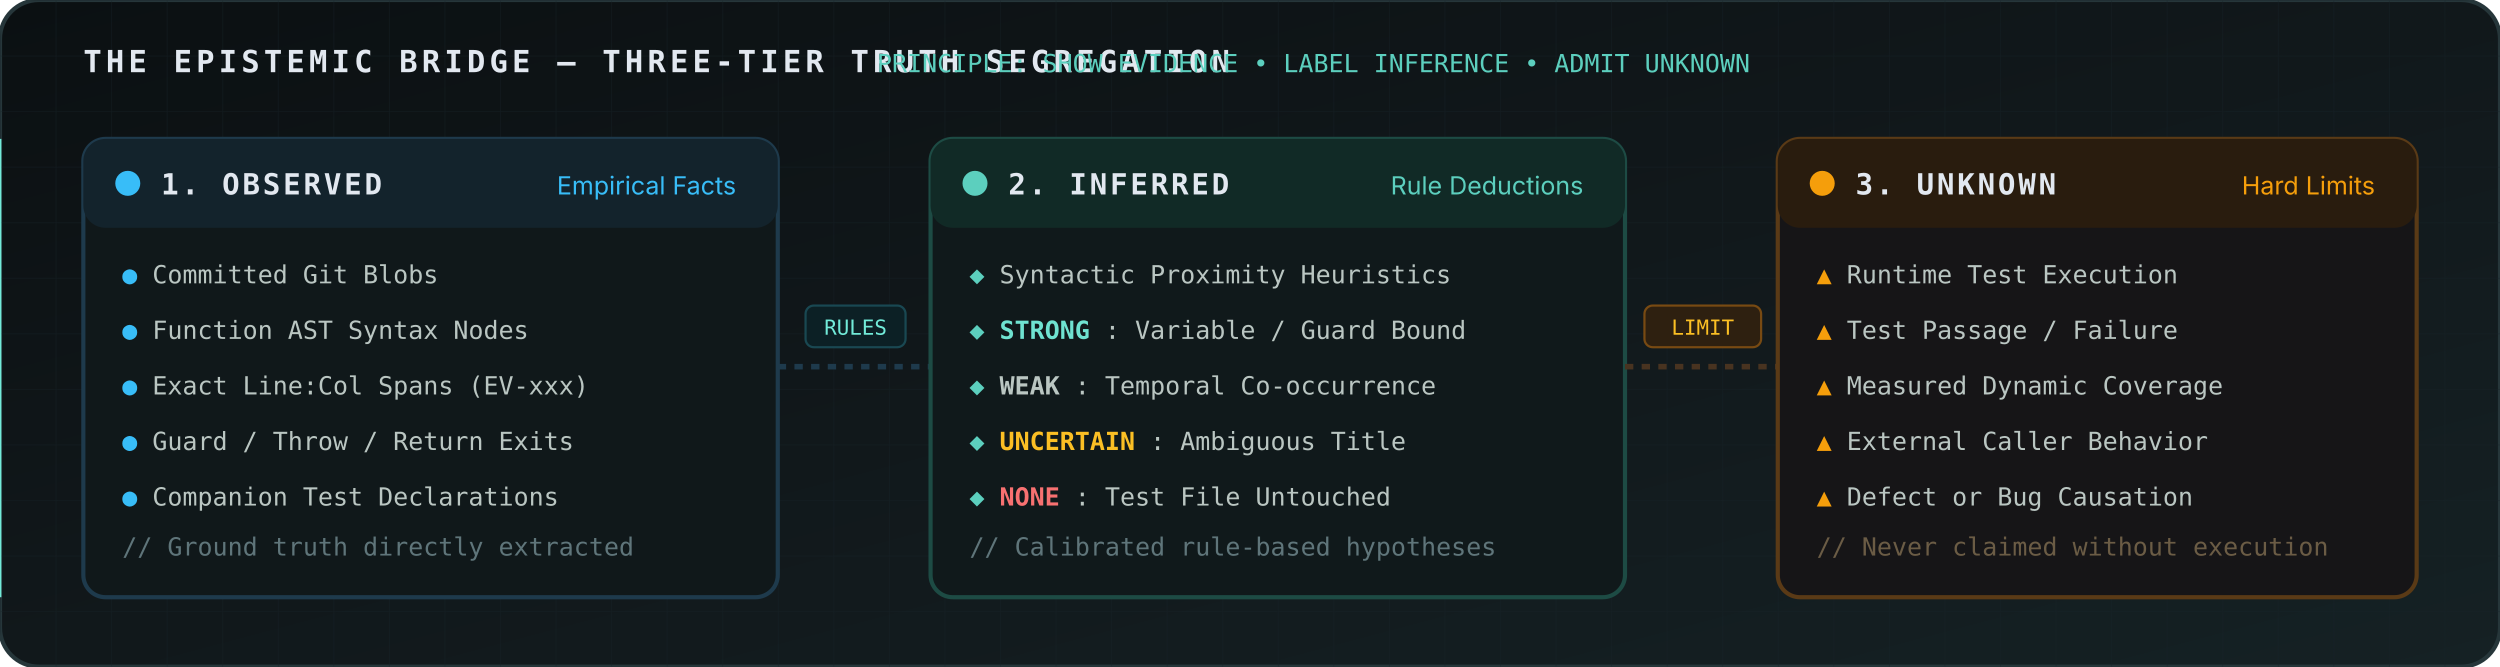
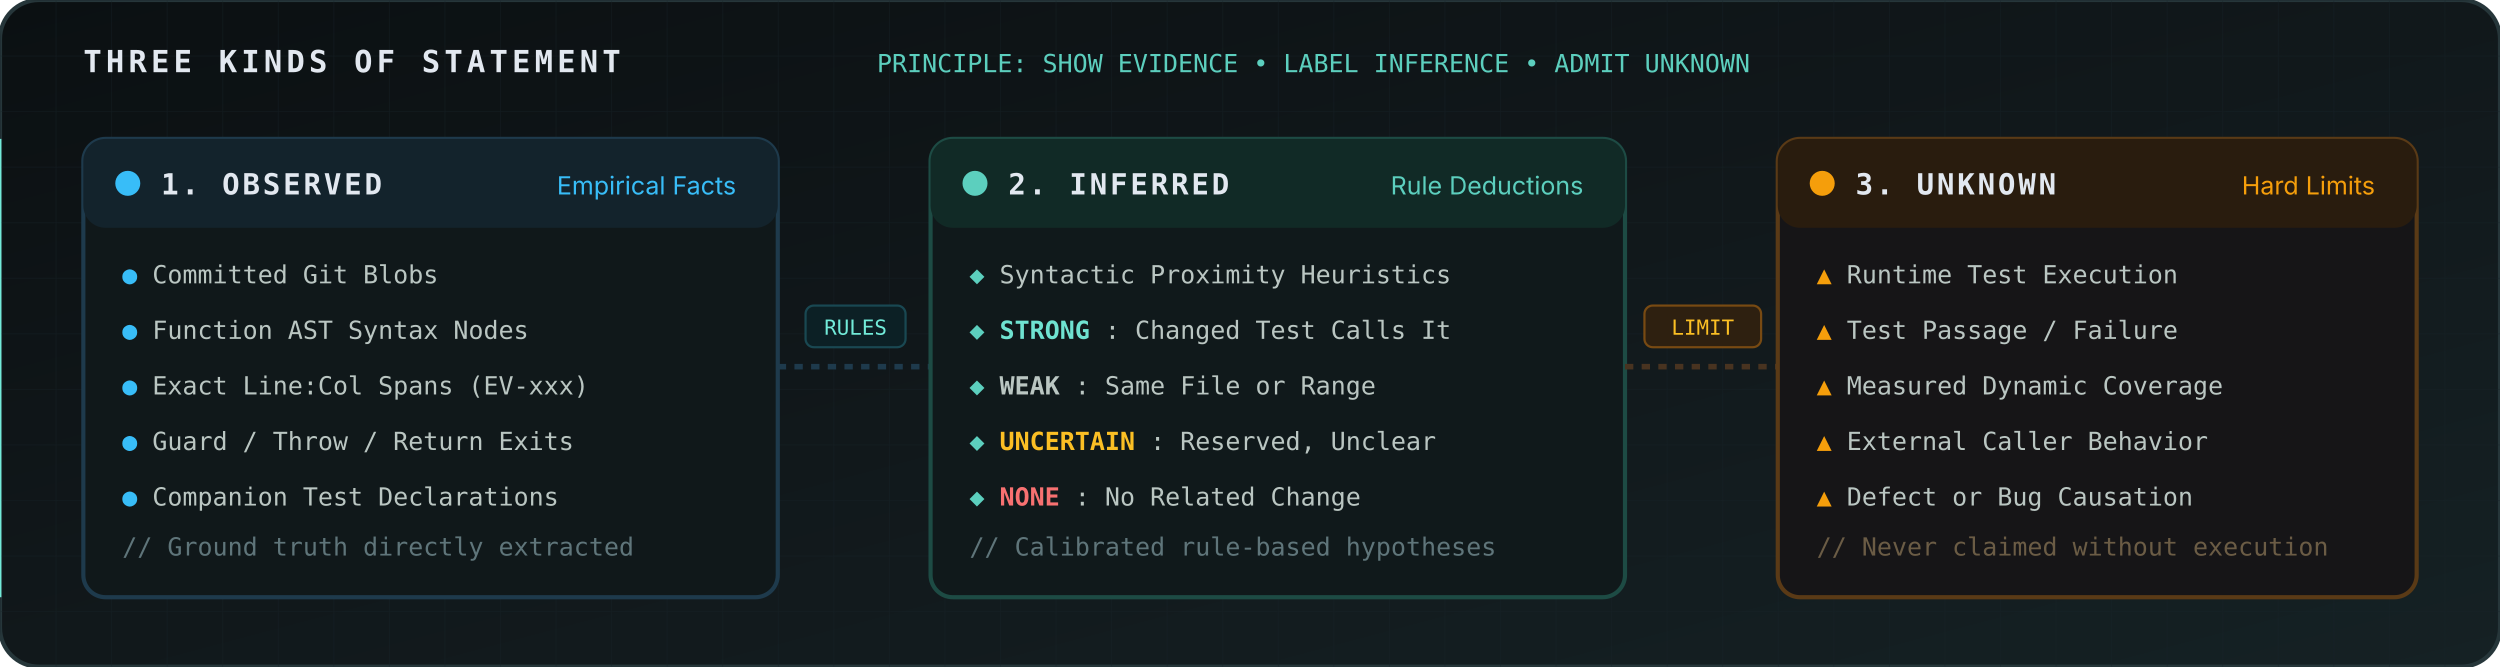
<svg xmlns="http://www.w3.org/2000/svg" viewBox="0 0 900 240" width="100%" height="100%" preserveAspectRatio="xMidYMid meet">
  <defs>
    <linearGradient id="bridgeBg" x1="0%" y1="0%" x2="100%" y2="100%">
      <stop offset="0%" stop-color="#0B1012" />
      <stop offset="50%" stop-color="#11181B" />
      <stop offset="100%" stop-color="#152124" />
    </linearGradient>
    <linearGradient id="bridgeFlow1" x1="0%" y1="0%" x2="100%" y2="0%">
      <stop offset="0%" stop-color="#38BDF8" />
      <stop offset="100%" stop-color="#5CCFBE" />
    </linearGradient>
    <linearGradient id="bridgeFlow2" x1="0%" y1="0%" x2="100%" y2="0%">
      <stop offset="0%" stop-color="#5CCFBE" />
      <stop offset="100%" stop-color="#F59E0B" />
    </linearGradient>
    <pattern id="bridgeGrid" width="20" height="20" patternUnits="userSpaceOnUse">
      <path d="M 20 0 L 0 0 0 20" fill="none" stroke="#192528" stroke-width="0.5" stroke-opacity="0.5" />
    </pattern>
    <filter id="bridgeGlow" x="-20%" y="-20%" width="140%" height="140%">
      <feGaussianBlur stdDeviation="4" result="b1" />
      <feMerge>
        <feMergeNode in="b1" />
        <feMergeNode in="SourceGraphic" />
      </feMerge>
    </filter>
    <style>
      /* 1. Calm, Slow Data Packet Conduits */
      .anim-flow-1 {
        stroke-dasharray: 8 24;
        animation: flowPacket 3.5s linear infinite;
      }
      .anim-flow-2 {
        stroke-dasharray: 8 24;
        animation: flowPacket 4.2s linear infinite;
      }
      @keyframes flowPacket {
        from { stroke-dashoffset: 32; }
        to { stroke-dashoffset: 0; }
      }

      /* 2. Soft, Calm Beacon Glows (No scale jitter) */
      .anim-obs-ping { animation: softBeacon 3s ease-in-out infinite alternate; }
      .anim-inf-ping { animation: softBeacon 3.5s ease-in-out infinite alternate 0.5s; }
      .anim-unk-ping { animation: softBeacon 4s ease-in-out infinite alternate 1s; }
      @keyframes softBeacon {
        0% { opacity: 0.5; }
        100% { opacity: 1; }
      }

      @media (prefers-reduced-motion: reduce) {
        *, .anim-flow-1, .anim-flow-2, .anim-obs-ping, .anim-inf-ping, .anim-unk-ping {
          animation: none !important;
        }
      }
    </style>
  </defs>
  <rect width="900" height="240" rx="14" fill="url(#bridgeBg)" stroke="#26363A" stroke-width="1.5" />
  <rect width="900" height="240" rx="14" fill="url(#bridgeGrid)" />
  <g transform="translate(30, 26)">
    <text font-family="ui-monospace, SFMono-Regular, monospace" font-size="11" font-weight="700" fill="#E2E8F0" letter-spacing="1.5">
-       THE EPISTEMIC BRIDGE — THREE-TIER TRUTH SEGREGATION
+       THREE KINDS OF STATEMENT
    </text>
    <text x="600" y="0" text-anchor="end" font-family="ui-monospace, SFMono-Regular, monospace" font-size="9" fill="#5CCFBE">
      PRINCIPLE: SHOW EVIDENCE • LABEL INFERENCE • ADMIT UNKNOWN
    </text>
  </g>
  <line x1="0" y1="50" x2="0" y2="215" stroke="#72EBD9" stroke-width="1" class="anim-bridge-scanline" />
  <g transform="translate(30, 50)">
    <rect width="250" height="165" rx="8" fill="#10181A" stroke="#1E3A4C" stroke-width="1.5" />
    <rect width="250" height="32" rx="8" fill="#13232C" />
    <circle cx="16" cy="16" r="4.5" fill="#38BDF8" class="anim-obs-ping" />
    <text x="28" y="20" font-family="ui-monospace, SFMono-Regular, monospace" font-size="10.5" font-weight="700" fill="#E2E8F0" letter-spacing="1">
      1. OBSERVED
    </text>
    <text x="235" y="20" text-anchor="end" font-family="-apple-system, sans-serif" font-size="9" fill="#38BDF8">
      Empirical Facts
    </text>
    <g font-family="ui-monospace, SFMono-Regular, monospace" font-size="9" fill="#BAC6C2" transform="translate(14, 52)">
      <text x="0" y="0">
        <tspan fill="#38BDF8">●</tspan> Committed Git Blobs</text>
      <text x="0" y="20">
        <tspan fill="#38BDF8">●</tspan> Function AST Syntax Nodes</text>
      <text x="0" y="40">
        <tspan fill="#38BDF8">●</tspan> Exact Line:Col Spans (EV-xxx)</text>
      <text x="0" y="60">
        <tspan fill="#38BDF8">●</tspan> Guard / Throw / Return Exits</text>
      <text x="0" y="80">
        <tspan fill="#38BDF8">●</tspan> Companion Test Declarations</text>
      <text x="0" y="98" fill="#5F757A">// Ground truth directly extracted</text>
    </g>
  </g>
  <g>
    <path d="M 280 132 L 335 132" fill="none" stroke="#1E3A4C" stroke-width="2" stroke-dasharray="3 3" />
    <path d="M 280 132 L 335 132" fill="none" stroke="url(#bridgeFlow1)" stroke-width="2.5" class="anim-flow-1" filter="url(#bridgeGlow)" />
    <g transform="translate(290, 110)">
      <rect width="36" height="15" rx="3" fill="#0C2025" stroke="#194852" stroke-width="0.8" />
      <text x="18" y="10.5" text-anchor="middle" font-family="ui-monospace, monospace" font-size="7.5" fill="#72EBD9">RULES</text>
    </g>
  </g>
  <g transform="translate(335, 50)">
    <rect width="250" height="165" rx="8" fill="#10191B" stroke="#1D4B44" stroke-width="1.5" />
    <rect width="250" height="32" rx="8" fill="#112A26" />
    <circle cx="16" cy="16" r="4.5" fill="#5CCFBE" class="anim-inf-ping" />
    <text x="28" y="20" font-family="ui-monospace, SFMono-Regular, monospace" font-size="10.5" font-weight="700" fill="#E2E8F0" letter-spacing="1">
      2. INFERRED
    </text>
    <text x="235" y="20" text-anchor="end" font-family="-apple-system, sans-serif" font-size="9" fill="#5CCFBE">
      Rule Deductions
    </text>
    <g font-family="ui-monospace, SFMono-Regular, monospace" font-size="9" fill="#BAC6C2" transform="translate(14, 52)">
      <text x="0" y="0">
        <tspan fill="#5CCFBE">◆</tspan> Syntactic Proximity Heuristics</text>
      <text x="0" y="20">
        <tspan fill="#5CCFBE">◆</tspan>
-         <tspan fill="#6FE3D1" font-weight="700">STRONG</tspan> : Variable / Guard Bound</text>
+         <tspan fill="#6FE3D1" font-weight="700">STRONG</tspan> : Changed Test Calls It</text>
      <text x="0" y="40">
        <tspan fill="#5CCFBE">◆</tspan>
-         <tspan fill="#BAC6C2" font-weight="700">WEAK</tspan> : Temporal Co-occurrence</text>
+         <tspan fill="#BAC6C2" font-weight="700">WEAK</tspan> : Same File or Range</text>
      <text x="0" y="60">
        <tspan fill="#5CCFBE">◆</tspan>
-         <tspan fill="#FBBF24" font-weight="700">UNCERTAIN</tspan> : Ambiguous Title</text>
+         <tspan fill="#FBBF24" font-weight="700">UNCERTAIN</tspan> : Reserved, Unclear</text>
      <text x="0" y="80">
        <tspan fill="#5CCFBE">◆</tspan>
-         <tspan fill="#F87171" font-weight="700">NONE</tspan> : Test File Untouched</text>
+         <tspan fill="#F87171" font-weight="700">NONE</tspan> : No Related Change</text>
      <text x="0" y="98" fill="#5F757A">// Calibrated rule-based hypotheses</text>
    </g>
  </g>
  <g>
    <path d="M 585 132 L 640 132" fill="none" stroke="#483320" stroke-width="2" stroke-dasharray="3 3" />
    <path d="M 585 132 L 640 132" fill="none" stroke="url(#bridgeFlow2)" stroke-width="2.5" class="anim-flow-2" filter="url(#bridgeGlow)" />
    <g transform="translate(592, 110)">
      <rect width="42" height="15" rx="3" fill="#2E2010" stroke="#784A12" stroke-width="0.8" />
      <text x="21" y="10.5" text-anchor="middle" font-family="ui-monospace, monospace" font-size="7.5" fill="#FBBF24">LIMIT</text>
    </g>
  </g>
  <g transform="translate(640, 50)">
    <rect width="230" height="165" rx="8" fill="#161517" stroke="#5A3A16" stroke-width="1.5" />
    <rect width="230" height="32" rx="8" fill="#291C0E" />
    <circle cx="16" cy="16" r="4.5" fill="#F59E0B" class="anim-unk-ping" />
    <text x="28" y="20" font-family="ui-monospace, SFMono-Regular, monospace" font-size="10.5" font-weight="700" fill="#E2E8F0" letter-spacing="1">
      3. UNKNOWN
    </text>
    <text x="215" y="20" text-anchor="end" font-family="-apple-system, sans-serif" font-size="9" fill="#F59E0B">
      Hard Limits
    </text>
    <g font-family="ui-monospace, SFMono-Regular, monospace" font-size="9" fill="#BAC6C2" transform="translate(14, 52)">
      <text x="0" y="0">
        <tspan fill="#F59E0B">▲</tspan> Runtime Test Execution</text>
      <text x="0" y="20">
        <tspan fill="#F59E0B">▲</tspan> Test Passage / Failure</text>
      <text x="0" y="40">
        <tspan fill="#F59E0B">▲</tspan> Measured Dynamic Coverage</text>
      <text x="0" y="60">
        <tspan fill="#F59E0B">▲</tspan> External Caller Behavior</text>
      <text x="0" y="80">
        <tspan fill="#F59E0B">▲</tspan> Defect or Bug Causation</text>
      <text x="0" y="98" fill="#6B5C45">// Never claimed without execution</text>
    </g>
  </g>
</svg>
